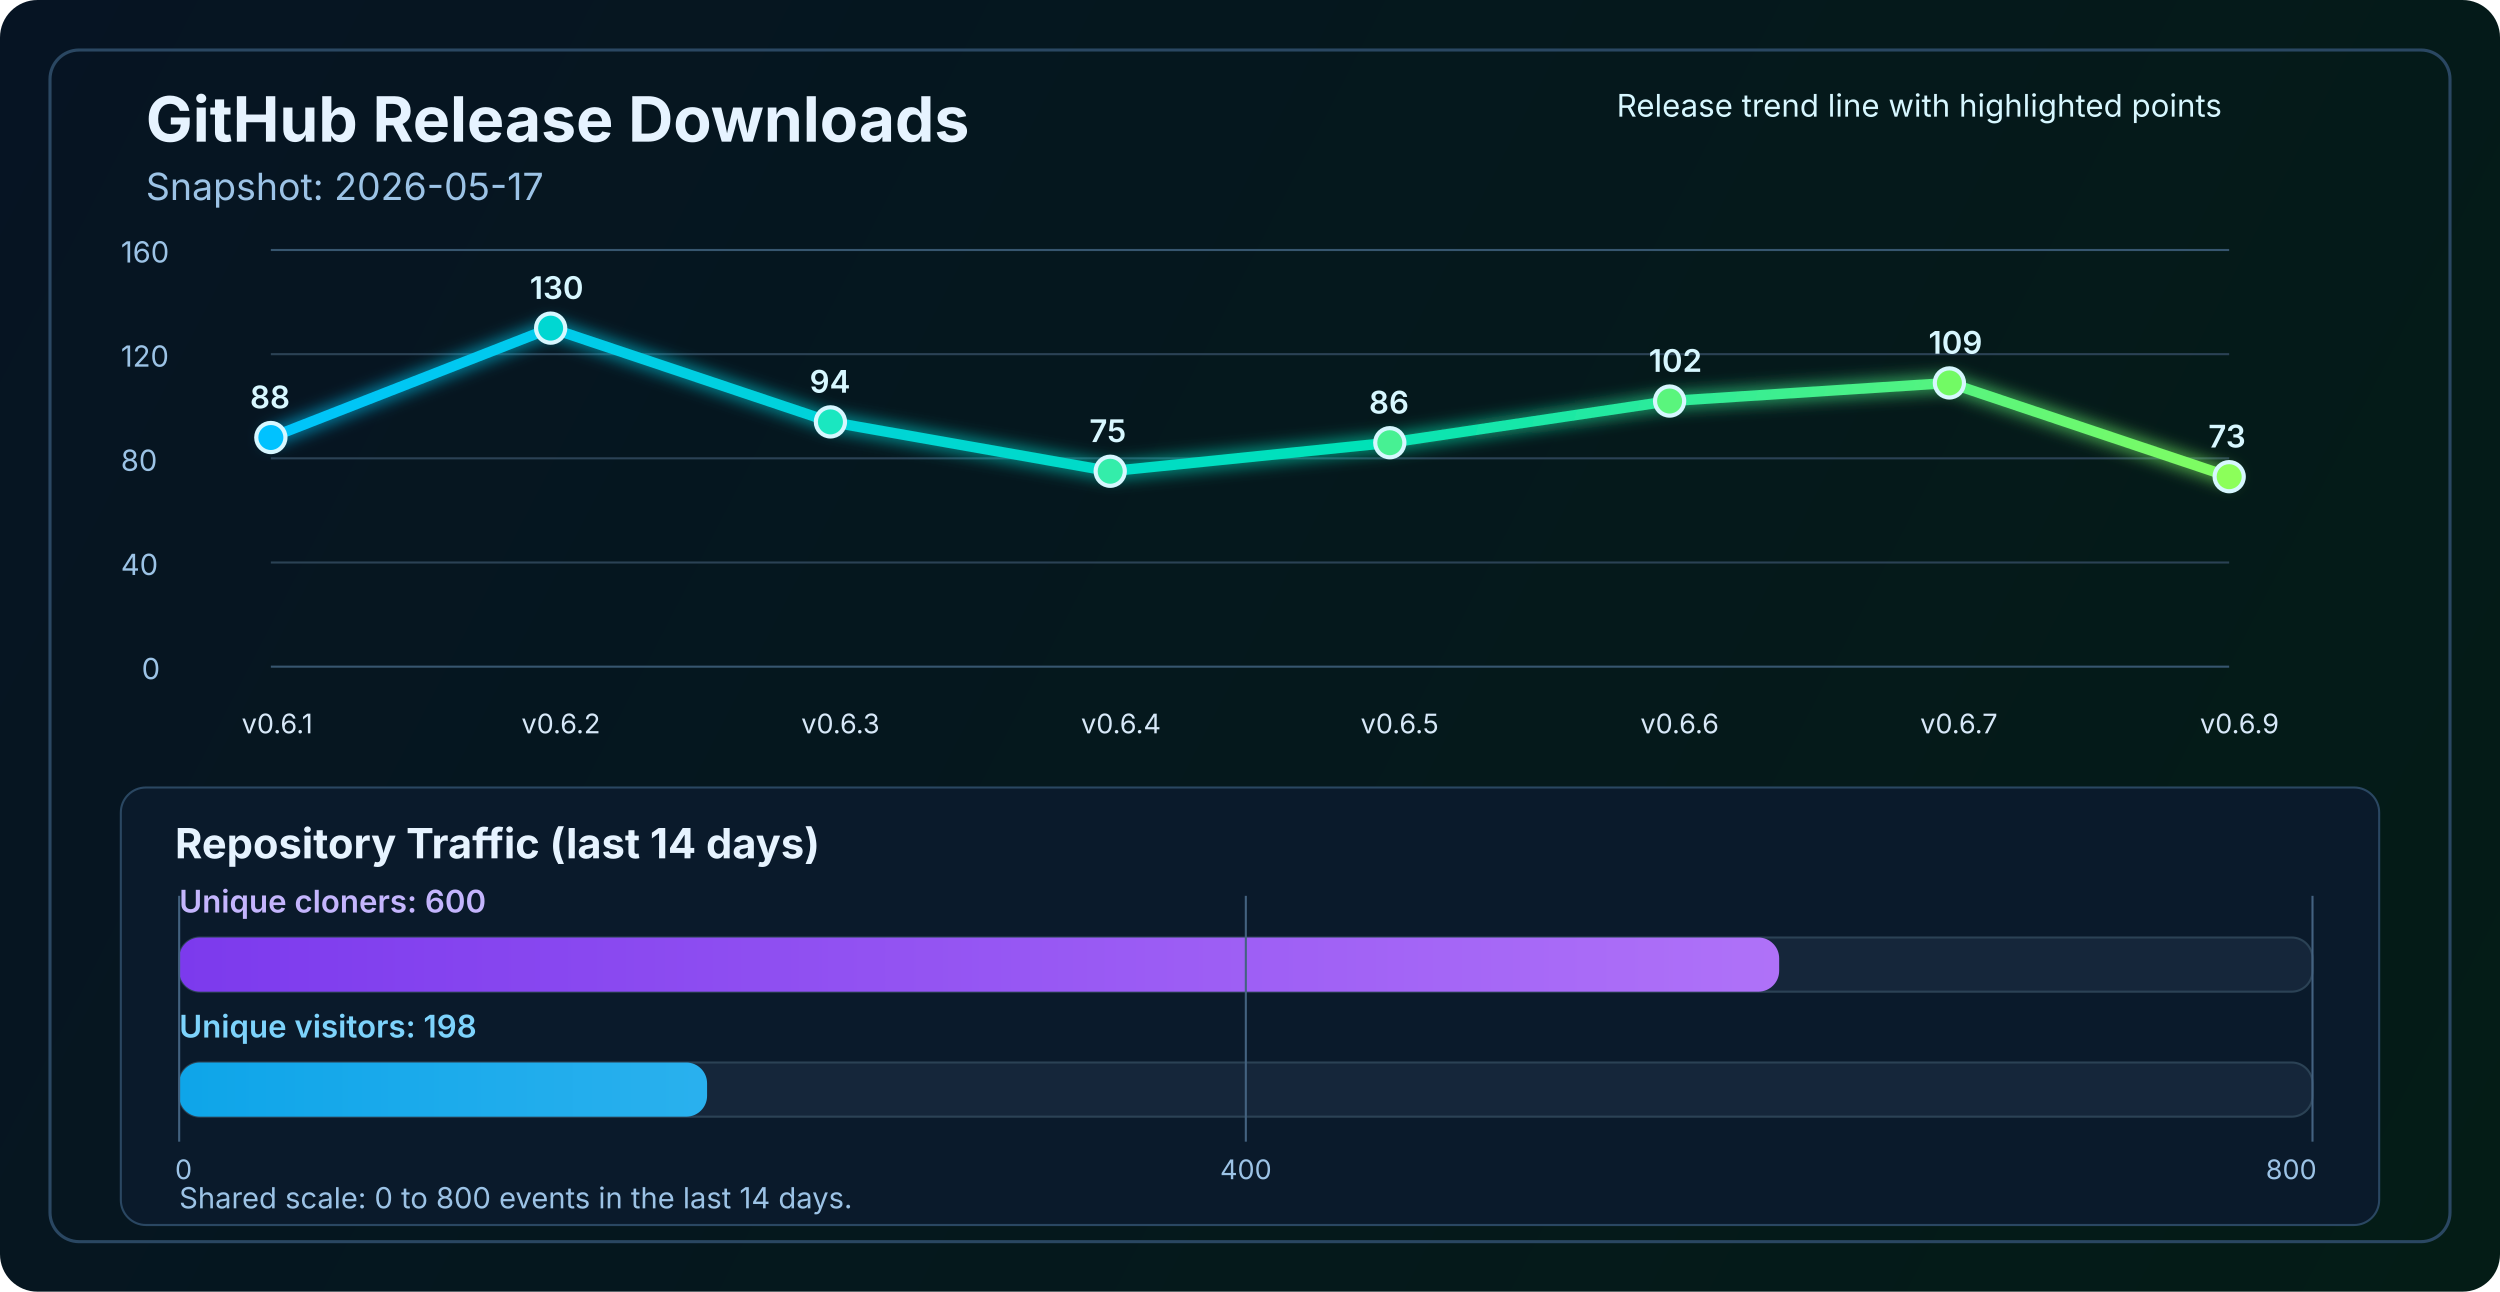
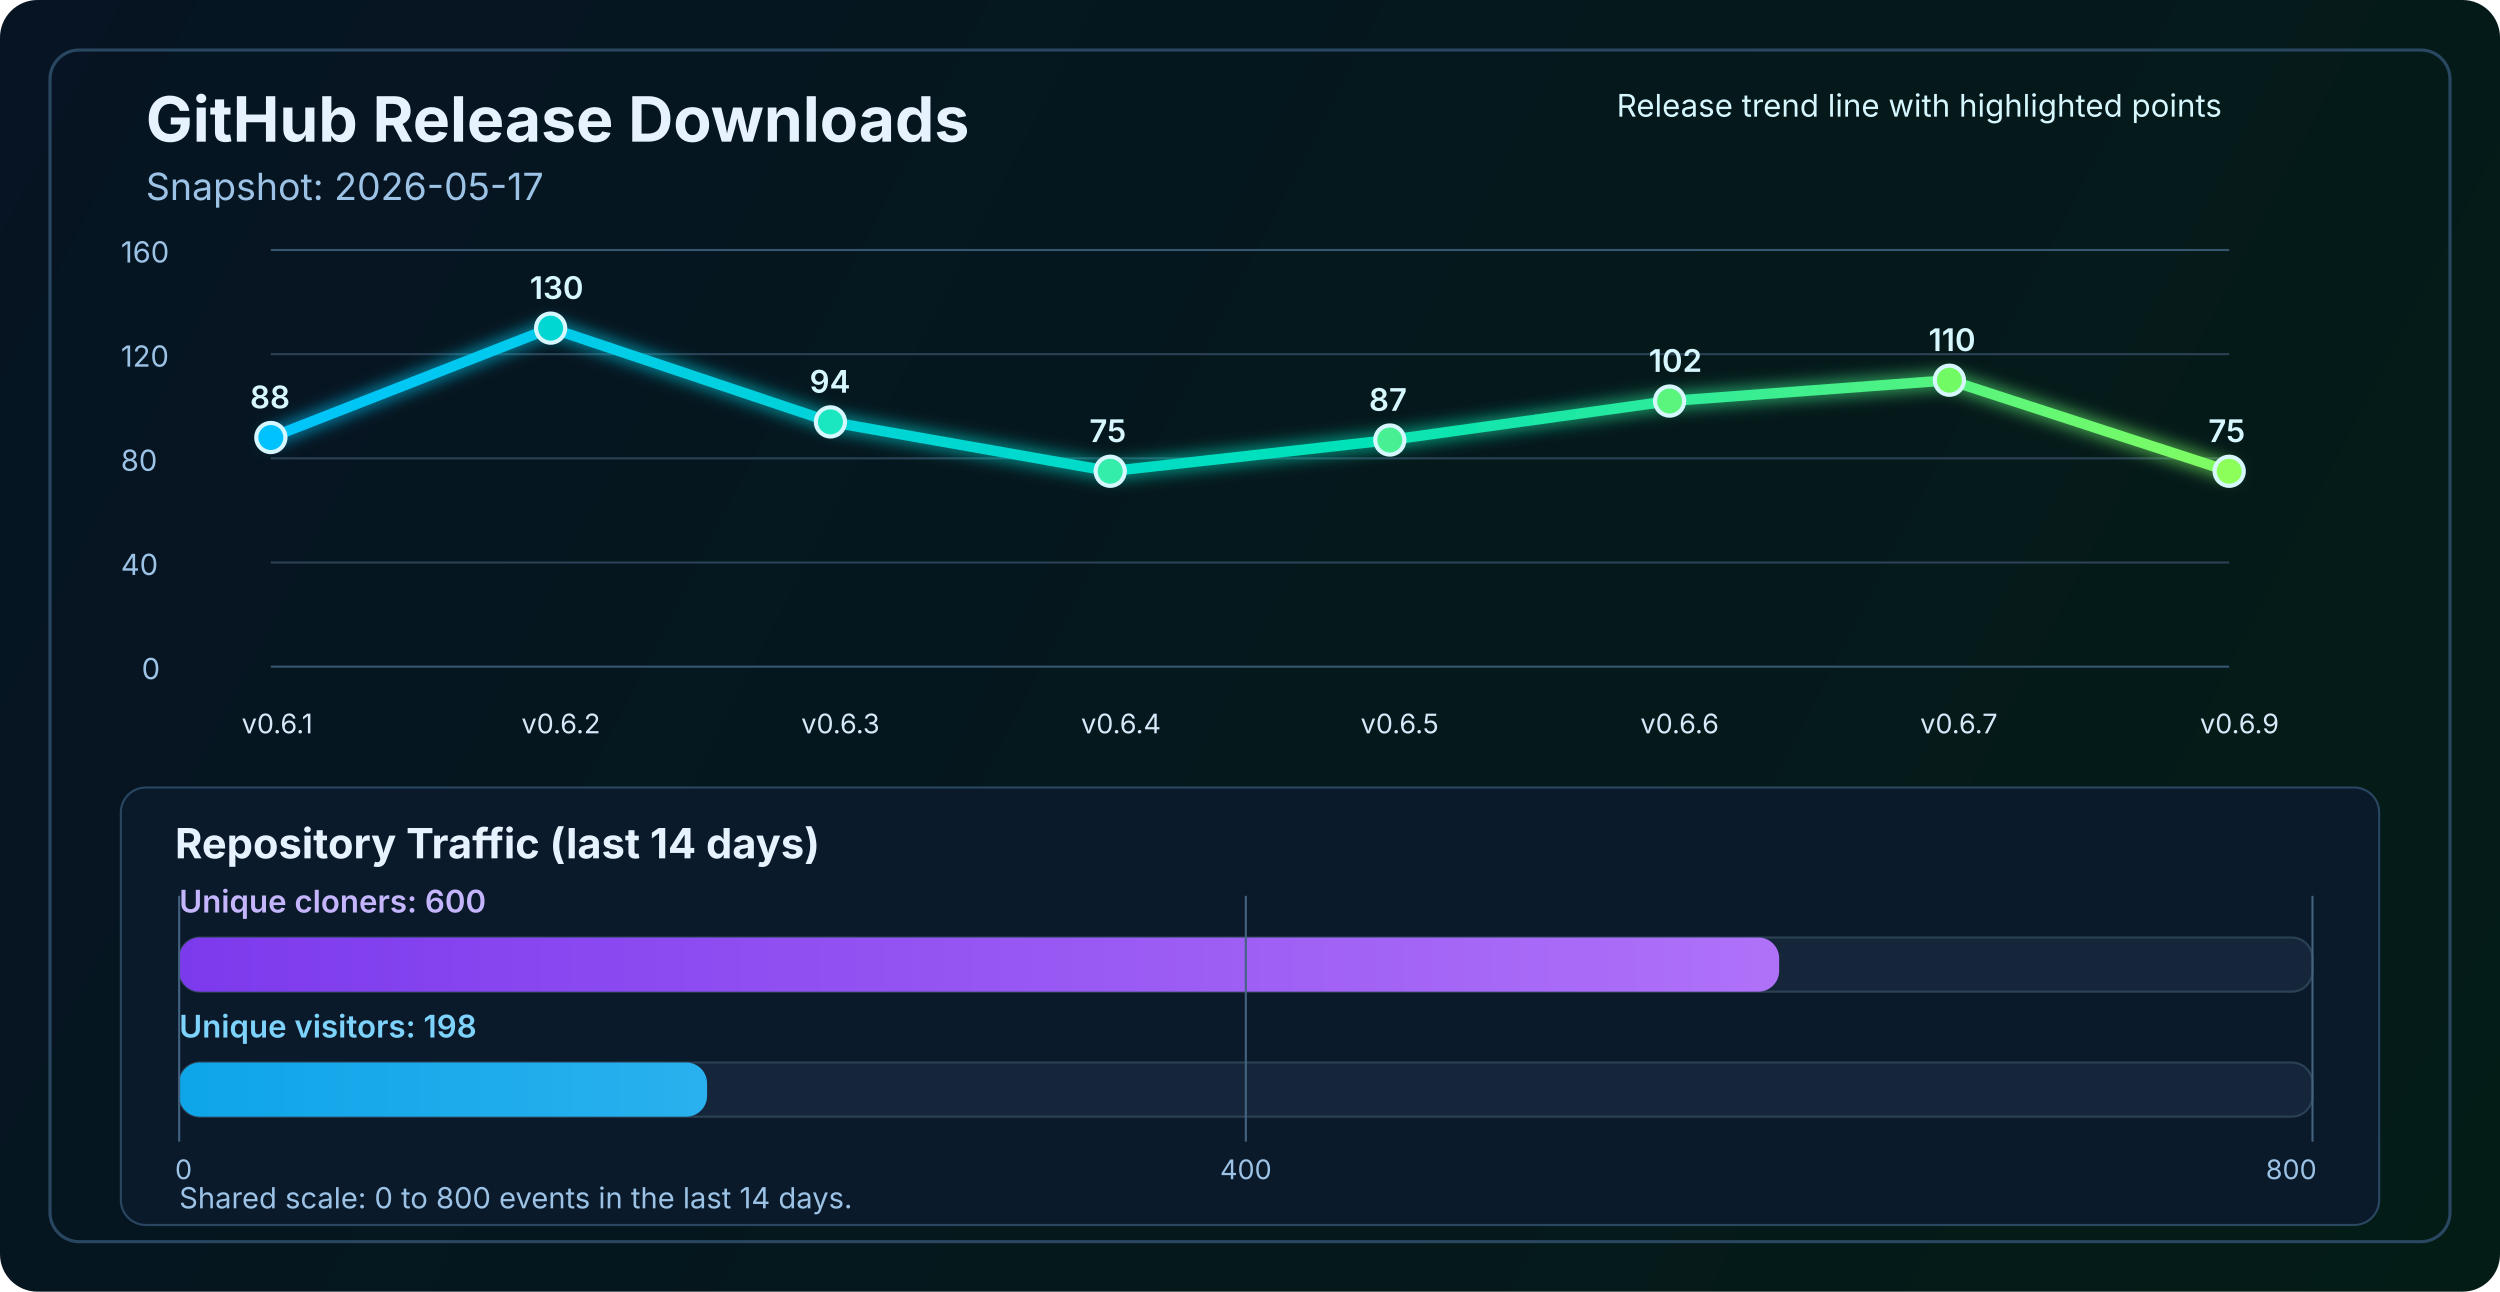
<svg xmlns="http://www.w3.org/2000/svg" width="1200" height="620" viewBox="0 0 1200 620" fill="none" role="img" aria-labelledby="title desc">
  <defs>
    <linearGradient id="bg" x1="0" y1="0" x2="1200" y2="620" gradientUnits="userSpaceOnUse">
      <stop stop-color="#061423" />
      <stop offset="1" stop-color="#041C16" />
    </linearGradient>
    <linearGradient id="line" x1="130" y1="86" x2="1070" y2="340" gradientUnits="userSpaceOnUse">
      <stop stop-color="#00C2FF" />
      <stop offset="0.55" stop-color="#00E2B8" />
      <stop offset="1" stop-color="#8CFF5A" />
    </linearGradient>
    <linearGradient id="cloneFill" x1="86" y1="450" x2="1110" y2="450" gradientUnits="userSpaceOnUse">
      <stop stop-color="#7C3AED" />
      <stop offset="1" stop-color="#C084FC" />
    </linearGradient>
    <linearGradient id="viewFill" x1="86" y1="482" x2="1110" y2="482" gradientUnits="userSpaceOnUse">
      <stop stop-color="#0EA5E9" />
      <stop offset="1" stop-color="#7DD3FC" />
    </linearGradient>
    <filter id="glow" x="-50%" y="-50%" width="200%" height="200%">
      <feGaussianBlur stdDeviation="4" result="blur" />
      <feMerge>
        <feMergeNode in="blur" />
        <feMergeNode in="SourceGraphic" />
      </feMerge>
    </filter>
  </defs>
  <rect width="1200" height="620" rx="18" fill="url(#bg)" />
  <rect x="24" y="24" width="1152" height="572" rx="14" stroke="#2A4762" stroke-width="1.5" />
  <text x="70" y="68" fill="#E6F3FF" font-size="30" font-family="SF Pro Display, -apple-system, BlinkMacSystemFont, Segoe UI, sans-serif" font-weight="700">GitHub Release Downloads</text>
  <text x="70" y="96" fill="#9CC3E6" font-size="18" font-family="SF Pro Text, -apple-system, BlinkMacSystemFont, Segoe UI, sans-serif">Snapshot: 2026-05-17</text>
  <line x1="130" y1="320.0" x2="1070" y2="320.0" stroke="#37566F" stroke-width="1" />
  <line x1="130" y1="270.0" x2="1070" y2="270.0" stroke="#2B4255" stroke-width="1" />
  <line x1="130" y1="220.0" x2="1070" y2="220.0" stroke="#2B4255" stroke-width="1" />
  <line x1="130" y1="170.0" x2="1070" y2="170.0" stroke="#2B4255" stroke-width="1" />
  <line x1="130" y1="120.0" x2="1070" y2="120.0" stroke="#37566F" stroke-width="1" />
  <text x="68" y="326.0" fill="#9CC3E6" font-size="14" font-family="SF Pro Text, -apple-system, BlinkMacSystemFont, Segoe UI, sans-serif">0</text>
  <text x="58" y="276.0" fill="#9CC3E6" font-size="14" font-family="SF Pro Text, -apple-system, BlinkMacSystemFont, Segoe UI, sans-serif">40</text>
  <text x="58" y="226.0" fill="#9CC3E6" font-size="14" font-family="SF Pro Text, -apple-system, BlinkMacSystemFont, Segoe UI, sans-serif">80</text>
  <text x="58" y="176.0" fill="#9CC3E6" font-size="14" font-family="SF Pro Text, -apple-system, BlinkMacSystemFont, Segoe UI, sans-serif">120</text>
  <text x="58" y="126.0" fill="#9CC3E6" font-size="14" font-family="SF Pro Text, -apple-system, BlinkMacSystemFont, Segoe UI, sans-serif">160</text>
-   <polyline points="130.0,210.0 264.3,157.5 398.6,202.5 532.9,226.2 667.1,212.5 801.4,192.5 935.7,183.8 1070.0,228.8" fill="none" stroke="url(#line)" stroke-width="5" stroke-linecap="round" stroke-linejoin="round" filter="url(#glow)" />
+   <polyline points="130.0,210.0 264.3,157.5 398.6,202.5 532.9,226.2 667.1,211.2 801.4,192.5 935.7,182.5 1070.0,226.2" fill="none" stroke="url(#line)" stroke-width="5" stroke-linecap="round" stroke-linejoin="round" filter="url(#glow)" />
  <circle cx="130.0" cy="210.0" r="7" fill="#00C2FF" stroke="#D7F7FF" stroke-width="2" />
  <circle cx="264.3" cy="157.5" r="7" fill="#00D7D2" stroke="#D7F7FF" stroke-width="2" />
  <circle cx="398.6" cy="202.5" r="7" fill="#1AE7C0" stroke="#D7F7FF" stroke-width="2" />
  <circle cx="532.9" cy="226.2" r="7" fill="#34EDAA" stroke="#D7F7FF" stroke-width="2" />
-   <circle cx="667.1" cy="212.5" r="7" fill="#47F193" stroke="#D7F7FF" stroke-width="2" />
+   <circle cx="667.1" cy="211.2" r="7" fill="#47F193" stroke="#D7F7FF" stroke-width="2" />
  <circle cx="801.4" cy="192.5" r="7" fill="#5AF57D" stroke="#D7F7FF" stroke-width="2" />
-   <circle cx="935.7" cy="183.8" r="7" fill="#72FA64" stroke="#D7F7FF" stroke-width="2" />
-   <circle cx="1070.0" cy="228.8" r="7" fill="#8CFF5A" stroke="#D7F7FF" stroke-width="2" />
+   <circle cx="935.7" cy="182.5" r="7" fill="#72FA64" stroke="#D7F7FF" stroke-width="2" />
+   <circle cx="1070.0" cy="226.2" r="7" fill="#8CFF5A" stroke="#D7F7FF" stroke-width="2" />
  <text x="116.0" y="352" fill="#D7E8F8" font-size="13" font-family="SF Pro Text, -apple-system, BlinkMacSystemFont, Segoe UI, sans-serif">v0.6.1</text>
  <text x="250.3" y="352" fill="#D7E8F8" font-size="13" font-family="SF Pro Text, -apple-system, BlinkMacSystemFont, Segoe UI, sans-serif">v0.6.2</text>
  <text x="384.6" y="352" fill="#D7E8F8" font-size="13" font-family="SF Pro Text, -apple-system, BlinkMacSystemFont, Segoe UI, sans-serif">v0.6.3</text>
  <text x="518.9" y="352" fill="#D7E8F8" font-size="13" font-family="SF Pro Text, -apple-system, BlinkMacSystemFont, Segoe UI, sans-serif">v0.6.4</text>
  <text x="653.1" y="352" fill="#D7E8F8" font-size="13" font-family="SF Pro Text, -apple-system, BlinkMacSystemFont, Segoe UI, sans-serif">v0.6.5</text>
  <text x="787.4" y="352" fill="#D7E8F8" font-size="13" font-family="SF Pro Text, -apple-system, BlinkMacSystemFont, Segoe UI, sans-serif">v0.6.6</text>
  <text x="921.7" y="352" fill="#D7E8F8" font-size="13" font-family="SF Pro Text, -apple-system, BlinkMacSystemFont, Segoe UI, sans-serif">v0.6.7</text>
  <text x="1056.0" y="352" fill="#D7E8F8" font-size="13" font-family="SF Pro Text, -apple-system, BlinkMacSystemFont, Segoe UI, sans-serif">v0.6.9</text>
  <text x="120.0" y="196.0" fill="#D7F7FF" font-size="15" font-family="SF Pro Text, -apple-system, BlinkMacSystemFont, Segoe UI, sans-serif" font-weight="600">88</text>
  <text x="254.3" y="143.5" fill="#D7F7FF" font-size="15" font-family="SF Pro Text, -apple-system, BlinkMacSystemFont, Segoe UI, sans-serif" font-weight="600">130</text>
  <text x="388.6" y="188.5" fill="#D7F7FF" font-size="15" font-family="SF Pro Text, -apple-system, BlinkMacSystemFont, Segoe UI, sans-serif" font-weight="600">94</text>
  <text x="522.9" y="212.2" fill="#D7F7FF" font-size="15" font-family="SF Pro Text, -apple-system, BlinkMacSystemFont, Segoe UI, sans-serif" font-weight="600">75</text>
-   <text x="657.1" y="198.5" fill="#D7F7FF" font-size="15" font-family="SF Pro Text, -apple-system, BlinkMacSystemFont, Segoe UI, sans-serif" font-weight="600">86</text>
+   <text x="657.1" y="197.2" fill="#D7F7FF" font-size="15" font-family="SF Pro Text, -apple-system, BlinkMacSystemFont, Segoe UI, sans-serif" font-weight="600">87</text>
  <text x="791.4" y="178.5" fill="#D7F7FF" font-size="15" font-family="SF Pro Text, -apple-system, BlinkMacSystemFont, Segoe UI, sans-serif" font-weight="600">102</text>
-   <text x="925.7" y="169.8" fill="#D7F7FF" font-size="15" font-family="SF Pro Text, -apple-system, BlinkMacSystemFont, Segoe UI, sans-serif" font-weight="600">109</text>
-   <text x="1060.0" y="214.8" fill="#D7F7FF" font-size="15" font-family="SF Pro Text, -apple-system, BlinkMacSystemFont, Segoe UI, sans-serif" font-weight="600">73</text>
+   <text x="925.7" y="168.5" fill="#D7F7FF" font-size="15" font-family="SF Pro Text, -apple-system, BlinkMacSystemFont, Segoe UI, sans-serif" font-weight="600">110</text>
+   <text x="1060.0" y="212.2" fill="#D7F7FF" font-size="15" font-family="SF Pro Text, -apple-system, BlinkMacSystemFont, Segoe UI, sans-serif" font-weight="600">75</text>
  <text x="776" y="56" fill="#D7F7FF" font-size="15" font-family="SF Pro Text, -apple-system, BlinkMacSystemFont, Segoe UI, sans-serif">Release trend line with highlighted points</text>
  <rect x="58" y="378" width="1084" height="210" rx="12" fill="#0A1A2B" stroke="#2A4762" stroke-width="1" />
  <text x="84" y="412" fill="#E6F3FF" font-size="20" font-family="SF Pro Text, -apple-system, BlinkMacSystemFont, Segoe UI, sans-serif" font-weight="700">Repository Traffic (last 14 days)</text>
  <text x="86" y="438" fill="#C4B5FD" font-size="15" font-family="SF Pro Text, -apple-system, BlinkMacSystemFont, Segoe UI, sans-serif" font-weight="600">Unique cloners: 600</text>
  <rect x="86" y="450" width="1024" height="26" rx="10" fill="#15263A" stroke="#2B4255" stroke-width="1" />
  <rect x="86" y="450" width="768.0" height="26" rx="10" fill="url(#cloneFill)" />
  <text x="86" y="498" fill="#7DD3FC" font-size="15" font-family="SF Pro Text, -apple-system, BlinkMacSystemFont, Segoe UI, sans-serif" font-weight="600">Unique visitors: 198</text>
  <rect x="86" y="510" width="1024" height="26" rx="10" fill="#15263A" stroke="#2B4255" stroke-width="1" />
  <rect x="86" y="510" width="253.4" height="26" rx="10" fill="url(#viewFill)" />
  <line x1="86" y1="430" x2="86" y2="548" stroke="#436280" stroke-width="1" />
  <line x1="598.0" y1="430" x2="598.0" y2="548" stroke="#436280" stroke-width="1" />
  <line x1="1110" y1="430" x2="1110" y2="548" stroke="#436280" stroke-width="1" />
  <text x="84" y="566" text-anchor="start" fill="#9CC3E6" font-size="13" font-family="SF Pro Text, -apple-system, BlinkMacSystemFont, Segoe UI, sans-serif">0</text>
  <text x="598.0" y="566" text-anchor="middle" fill="#9CC3E6" font-size="13" font-family="SF Pro Text, -apple-system, BlinkMacSystemFont, Segoe UI, sans-serif">400</text>
  <text x="1112" y="566" text-anchor="end" fill="#9CC3E6" font-size="13" font-family="SF Pro Text, -apple-system, BlinkMacSystemFont, Segoe UI, sans-serif">800</text>
  <text x="86" y="580" fill="#9CC3E6" font-size="14" font-family="SF Pro Text, -apple-system, BlinkMacSystemFont, Segoe UI, sans-serif">Shared scale: 0 to 800 events in the last 14 days.</text>
</svg>
